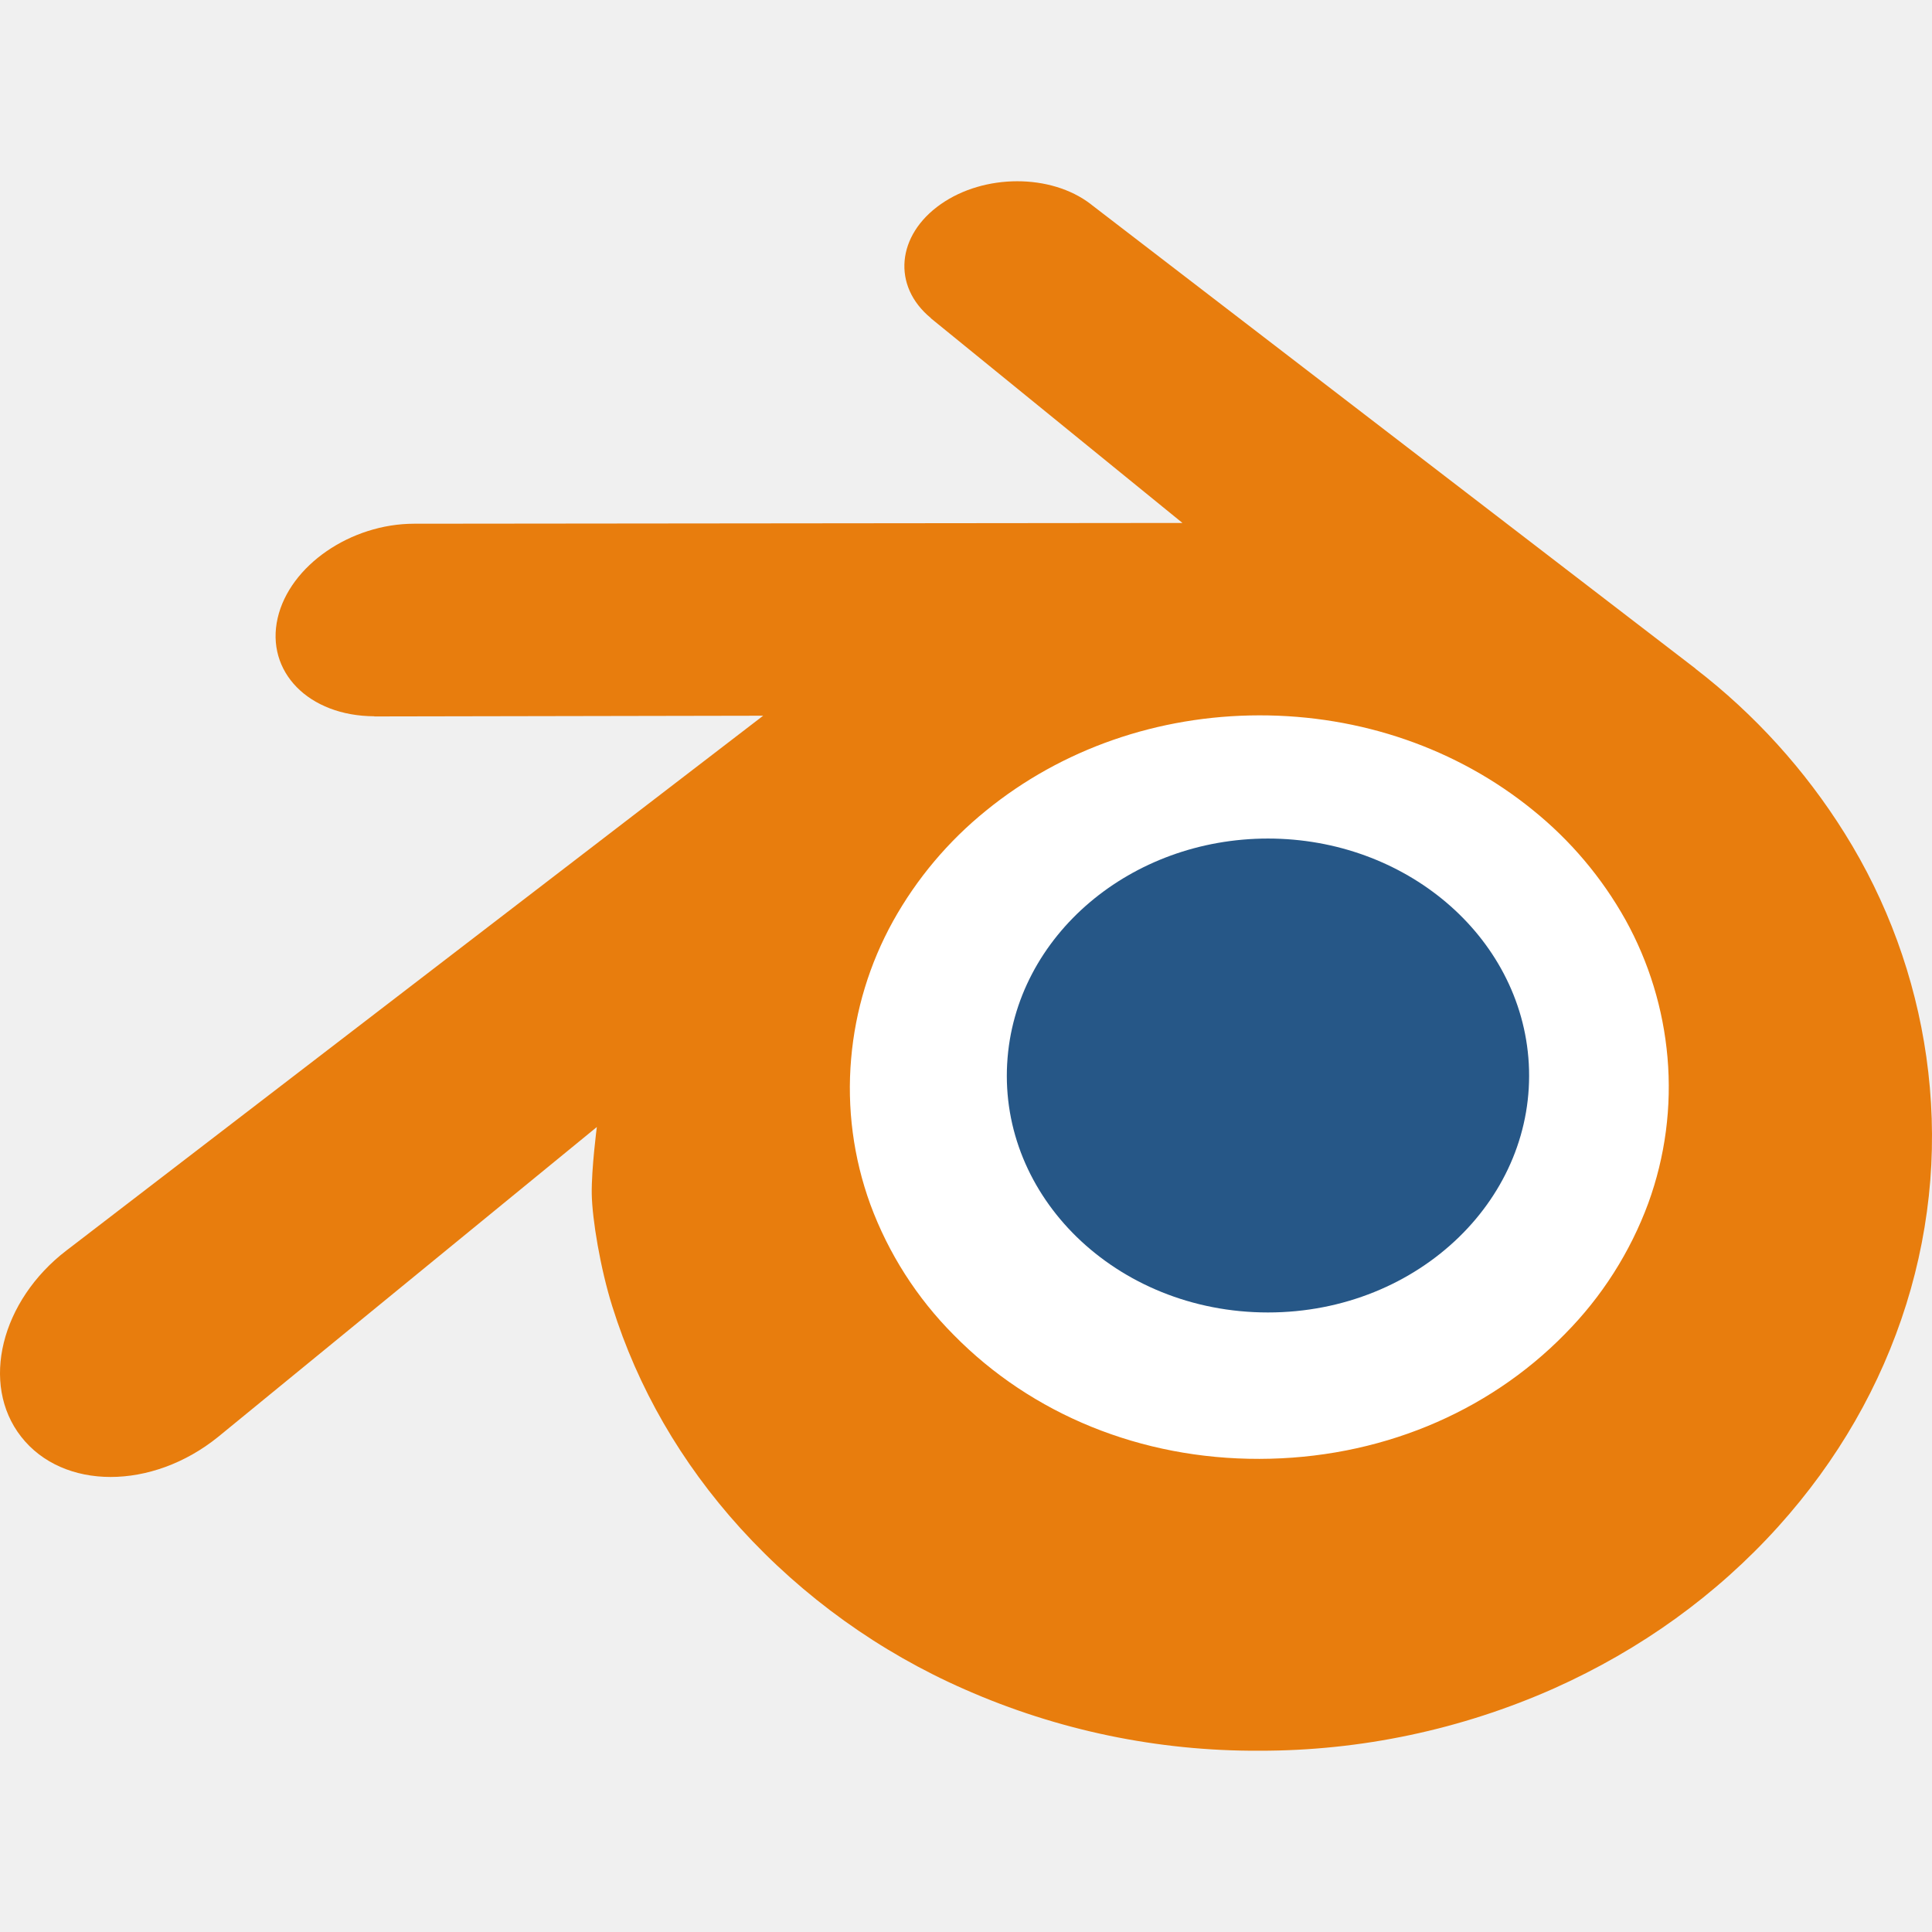
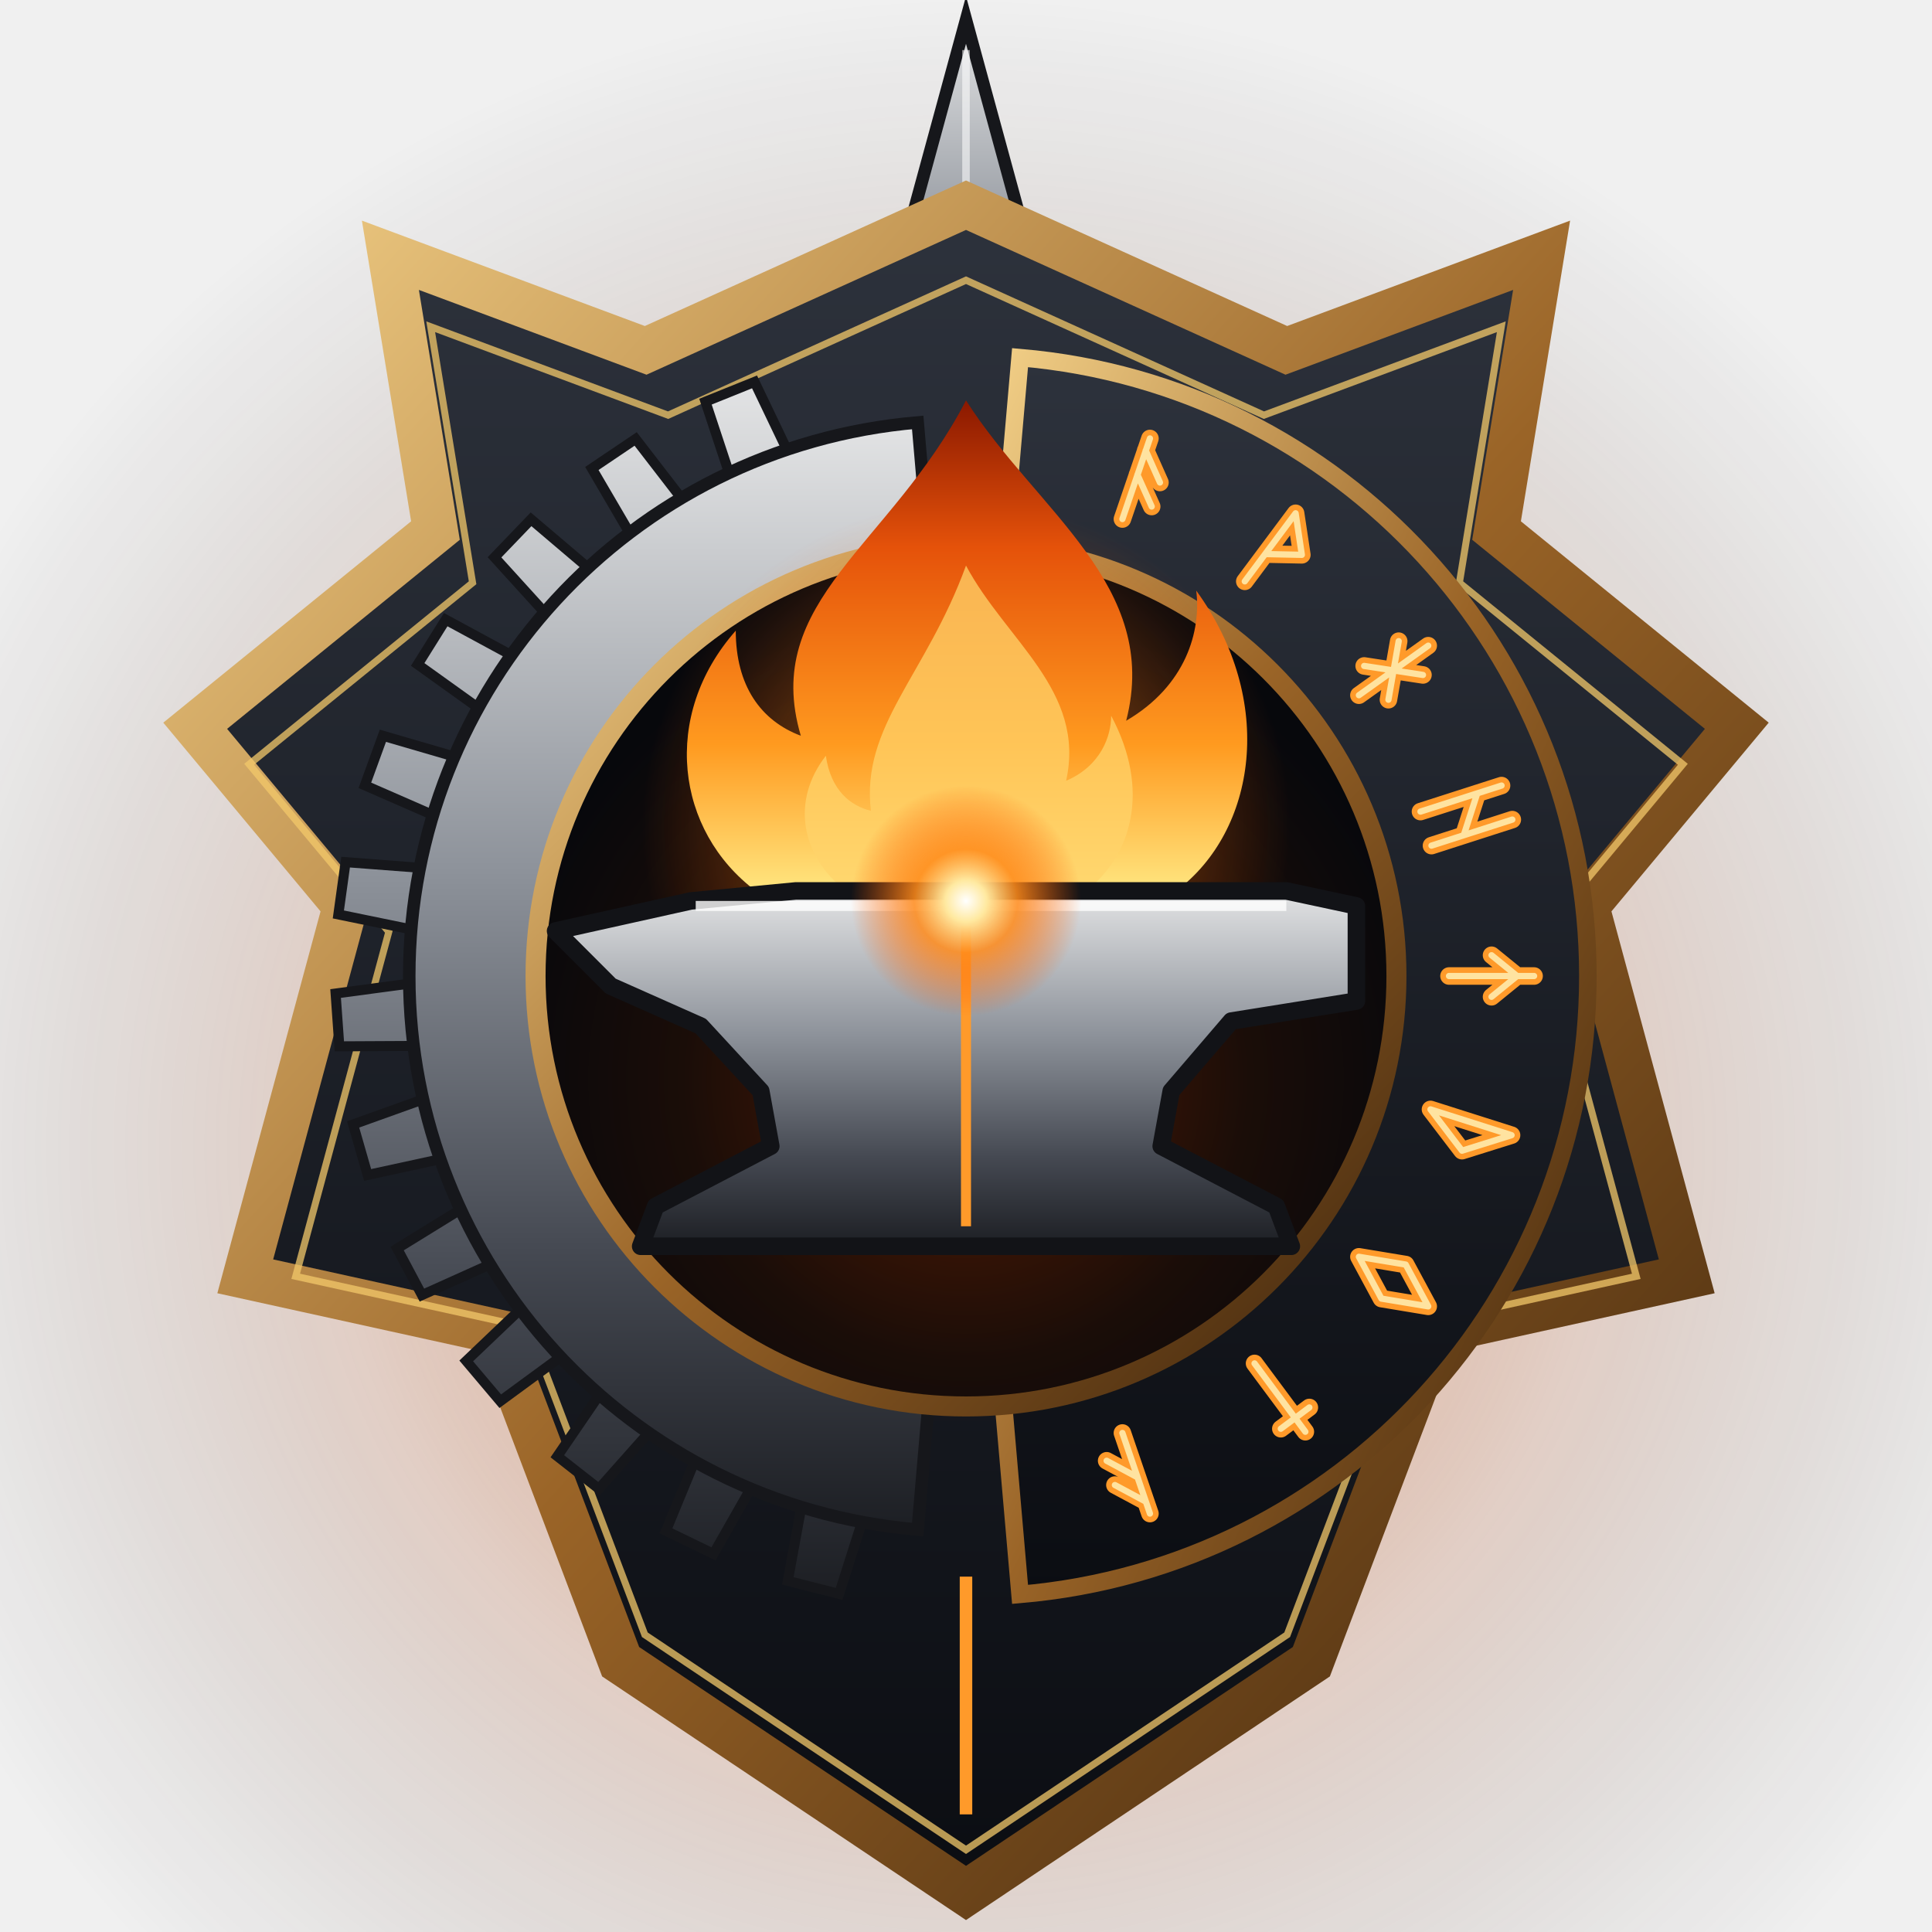
- <svg xmlns="http://www.w3.org/2000/svg" viewBox="0 0 128 128">
-   <path fill="#ffffff" d="M85.285 104.292c-17.8 0-32.228-13.61-32.228-30.398 0-16.785 14.428-30.396 32.228-30.396 17.801 0 32.229 13.61 32.229 30.396 0 16.787-14.428 30.398-32.229 30.398z" />
-   <path fill="#265787" d="M66.728 70.469c.235-4.264 2.329-8.028 5.48-10.693 3.096-2.62 7.256-4.22 11.798-4.22 4.543 0 8.702 1.6 11.798 4.22 3.151 2.665 5.242 6.428 5.482 10.691.241 4.389-1.521 8.467-4.613 11.483-3.152 3.073-7.644 5.004-12.668 5.004-5.024 0-9.518-1.931-12.671-5.004-3.092-3.018-4.851-7.094-4.607-11.481" />
-   <path fill="#e87d0d" d="M39.205 79.104c.029 1.666.563 4.911 1.362 7.451 1.679 5.365 4.529 10.328 8.497 14.706a43.918 43.918 0 0 0 14.859 10.668 47.778 47.778 0 0 0 19.518 4.061 47.925 47.925 0 0 0 19.512-4.126c5.783-2.588 10.787-6.21 14.854-10.716 3.959-4.39 6.805-9.368 8.487-14.735a37.461 37.461 0 0 0 1.594-8.224c.212-2.719.122-5.447-.263-8.168a37.983 37.983 0 0 0-5.416-14.822 41.539 41.539 0 0 0-9.88-10.895l.006-.005L72.354 13.596l-.102-.082c-2.628-2.012-7.04-2.007-9.923.013-2.92 2.042-3.249 5.415-.655 7.547l-.007.008 16.674 13.565-50.833.051h-.072c-4.2.002-8.234 2.764-9.039 6.244-.816 3.552 2.039 6.494 6.403 6.513v.011l25.762-.048L4.583 82.71l-.176.133C.074 86.162-1.331 91.687 1.398 95.182c2.776 3.557 8.669 3.56 13.053.016L39.542 74.667s-.362 2.775-.337 4.437zm64.475 9.278c-5.168 5.273-12.401 8.258-20.241 8.272-7.838.017-15.077-2.945-20.248-8.207a24.054 24.054 0 0 1-5.529-8.651 22.503 22.503 0 0 1-1.271-9.664 22.856 22.856 0 0 1 2.775-9.102 25.136 25.136 0 0 1 6.151-7.315c5.024-4.097 11.418-6.313 18.116-6.321 6.698-.008 13.092 2.189 18.116 6.27a25.018 25.018 0 0 1 6.151 7.289 22.908 22.908 0 0 1 2.775 9.096 22.52 22.52 0 0 1-1.271 9.663 24.185 24.185 0 0 1-5.525 8.669" />
+ <svg xmlns="http://www.w3.org/2000/svg" viewBox="126 10 772 772">
+   <defs>
+     <linearGradient id="gold" x1="0" y1="0" x2="0" y2="1">
+       <stop offset="0" stop-color="#fff4c8" />
+       <stop offset="0.32" stop-color="#f1c35b" />
+       <stop offset="0.62" stop-color="#b8791f" />
+       <stop offset="1" stop-color="#5a320b" />
+     </linearGradient>
+     <linearGradient id="steel" x1="0" y1="0" x2="0" y2="1">
+       <stop offset="0" stop-color="#e2e3e4" />
+       <stop offset="0.4" stop-color="#8e939b" />
+       <stop offset="0.75" stop-color="#454952" />
+       <stop offset="1" stop-color="#1d1f24" />
+     </linearGradient>
+     <linearGradient id="bronze" x1="0" y1="0" x2="1" y2="1">
+       <stop offset="0" stop-color="#f0cd85" />
+       <stop offset="0.5" stop-color="#9a6427" />
+       <stop offset="1" stop-color="#3d240c" />
+     </linearGradient>
+     <linearGradient id="iron" x1="0" y1="0" x2="0" y2="1">
+       <stop offset="0" stop-color="#2d323c" />
+       <stop offset="1" stop-color="#0b0d12" />
+     </linearGradient>
+     <linearGradient id="flame" x1="0" y1="1" x2="0" y2="0">
+       <stop offset="0" stop-color="#ffe680" />
+       <stop offset="0.3" stop-color="#ff9a1f" />
+       <stop offset="0.7" stop-color="#e5520a" />
+       <stop offset="1" stop-color="#8a1800" />
+     </linearGradient>
+     <linearGradient id="molten" x1="0" y1="0" x2="0" y2="1">
+       <stop offset="0" stop-color="#ffe08a" />
+       <stop offset="0.4" stop-color="#ff8a1a" />
+       <stop offset="1" stop-color="#9c2200" />
+     </linearGradient>
+     <radialGradient id="core" cx="0.5" cy="0.5" r="0.5">
+       <stop offset="0" stop-color="#ffffff" />
+       <stop offset="0.18" stop-color="#ffe9a0" />
+       <stop offset="0.45" stop-color="#ff8a1a" stop-opacity="0.85" />
+       <stop offset="1" stop-color="#ff5a00" stop-opacity="0" />
+     </radialGradient>
+     <radialGradient id="aura" cx="0.5" cy="0.5" r="0.5">
+       <stop offset="0" stop-color="#ff7a1a" stop-opacity="0.55" />
+       <stop offset="0.55" stop-color="#a03200" stop-opacity="0.18" />
+       <stop offset="1" stop-color="#000000" stop-opacity="0" />
+     </radialGradient>
+     <radialGradient id="hearth" cx="0.5" cy="0.62" r="0.55">
+       <stop offset="0" stop-color="#5a1c02" />
+       <stop offset="0.6" stop-color="#1a0d08" />
+       <stop offset="1" stop-color="#07080c" />
+     </radialGradient>
+   </defs>
+   <circle cx="512" cy="470" r="470" fill="url(#aura)" />
+   <polygon points="512.0,18.0 548.0,150.0 536.0,250.0 488.0,250.0 476.0,150.0" fill="url(#steel)" stroke="#16171b" stroke-width="5" />
+   <polyline points="512.0,30.0 512.0,240.0" fill="none" stroke="#ffffff" stroke-opacity="0.55" stroke-width="3" />
+   <polygon points="512.0,92.0 640.0,150.0 742.0,112.0 724.0,222.0 820.0,300.0 760.0,372.0 800.0,520.0 700.0,542.0 650.0,674.0 512.0,766.4 374.0,674.0 324.0,542.0 224.0,520.0 264.0,372.0 204.0,300.0 300.0,222.0 282.0,112.0 384.0,150.0" fill="url(#iron)" stroke="url(#bronze)" stroke-width="18" stroke-linejoin="miter" />
+   <polygon points="512.0,92.0 640.0,150.0 742.0,112.0 724.0,222.0 820.0,300.0 760.0,372.0 800.0,520.0 700.0,542.0 650.0,674.0 512.0,766.4 374.0,674.0 324.0,542.0 224.0,520.0 264.0,372.0 204.0,300.0 300.0,222.0 282.0,112.0 384.0,150.0" fill="none" stroke="#f2c869" stroke-opacity="0.75" stroke-width="3" transform="translate(512 520) scale(0.93) translate(-512 -520)" />
+   <polyline points="512.0,640.0 512.0,735.0" fill="none" stroke="#ff9a2a" stroke-width="5" />
+   <path d="M472.9,610.4 L461.3,646.9 L440.8,641.7 L447.7,604.1 Z M430.0,597.7 L411.1,630.9 L392.1,621.7 L406.7,586.3 Z M390.7,576.3 L365.3,604.9 L348.7,591.9 L370.3,560.3 Z M356.7,547.3 L325.9,569.9 L312.3,553.8 L340.0,527.4 Z M329.5,511.8 L294.6,527.5 L284.7,508.9 L317.3,488.8 Z M310.2,471.4 L272.9,479.5 L267.1,459.3 L303.1,446.4 Z M299.8,427.9 L261.6,428.1 L260.1,407.0 L298.0,401.9 Z M298.7,383.1 L261.2,375.4 L264.1,354.5 L302.3,357.4 Z M306.8,339.1 L271.8,323.8 L279.0,304.0 L315.7,314.7 Z M324.0,297.8 L292.9,275.5 L304.1,257.6 L337.7,275.8 Z M349.3,261.0 L323.6,232.7 L338.2,217.5 L367.4,242.3 Z M381.8,230.2 L362.5,197.2 L380.0,185.4 L403.3,215.6 Z M419.9,206.8 L407.9,170.5 L427.5,162.6 L444.0,197.1 Z" fill="url(#steel)" stroke="#16171b" stroke-width="4" />
+   <path d="M492.7,621.2 A222.0,222.0 0 0 1 492.7,178.8 L497.0,228.7 A172.0,172.0 0 0 0 497.0,571.3 Z" fill="url(#steel)" stroke="#16171b" stroke-width="5" />
+   <path d="M533.6,152.9 A248.0,248.0 0 0 1 533.6,647.1 L527.0,571.3 A172.0,172.0 0 0 0 527.0,228.7 Z" fill="url(#iron)" stroke="url(#bronze)" stroke-width="7" />
+   <path d="M585.5,185.2 L574.5,217.4 M583.8,190.0 L589.5,202.8 M580.5,199.7 L586.2,212.4 M643.7,215.1 L623.4,242.3 M643.7,215.1 L646.2,231.7 M646.2,231.7 L631.6,231.4 M696.7,268.0 L669.0,287.8 M684.9,266.2 L680.8,289.6 M694.6,279.7 L671.1,276.1 M726.0,323.9 L693.6,334.3 M730.3,337.5 L698.0,347.9 M716.3,327.0 L710.9,343.7 M739.0,400.0 L705.0,400.0 M732.2,400.0 L722.0,391.7 M732.2,400.0 L722.0,408.3 M730.0,463.6 L710.2,469.8 M710.2,469.8 L697.6,453.3 M730.0,463.6 L697.6,453.3 M687.7,515.3 L696.7,532.0 M696.7,532.0 L678.0,528.9 M678.0,528.9 L669.0,512.2 M669.0,512.2 L687.7,515.3 M647.6,582.1 L627.3,554.8 M649.2,572.4 L637.8,580.9 M585.5,614.8 L574.5,582.6 M583.8,610.0 L571.5,603.4 M580.5,600.3 L568.2,593.7" fill="none" stroke="#ff9a2a" stroke-width="7" stroke-linecap="round" />
+   <path d="M585.5,185.2 L574.5,217.4 M583.8,190.0 L589.5,202.8 M580.5,199.7 L586.2,212.4 M643.7,215.1 L623.4,242.3 M643.7,215.1 L646.2,231.7 M646.2,231.7 L631.6,231.4 M696.7,268.0 L669.0,287.8 M684.9,266.2 L680.8,289.6 M694.6,279.7 L671.1,276.1 M726.0,323.9 L693.6,334.3 M730.3,337.5 L698.0,347.9 M716.3,327.0 L710.9,343.7 M739.0,400.0 L705.0,400.0 M732.2,400.0 L722.0,391.7 M732.2,400.0 L722.0,408.3 M730.0,463.6 L710.2,469.8 M710.2,469.8 L697.6,453.3 M730.0,463.6 L697.6,453.3 M687.7,515.3 L696.7,532.0 M696.7,532.0 L678.0,528.9 M678.0,528.9 L669.0,512.2 M669.0,512.2 L687.7,515.3 M647.6,582.1 L627.3,554.8 M649.2,572.4 L637.8,580.9 M585.5,614.8 L574.5,582.6 M583.8,610.0 L571.5,603.4 M580.5,600.3 L568.2,593.7" fill="none" stroke="#ffe3a0" stroke-width="2.5" stroke-linecap="round" />
+   <circle cx="512" cy="400" r="172" fill="url(#hearth)" stroke="url(#bronze)" stroke-width="8" />
+   <circle cx="512" cy="340" r="130" fill="url(#core)" opacity="0.45" />
+   <path d="M512,170 C540,214 590,244 576,298 C600,284 606,262 604,246 C636,290 628,342 596,366 L428,366 C396,342 390,296 420,262 C420,284 430,298 446,304 C430,250 482,228 512,170 Z" fill="url(#flame)" />
+   <path d="M512,236 C528,266 560,286 552,322 C566,316 570,304 570,296 C586,326 578,352 560,366 L464,366 C446,352 442,330 456,312 C458,326 466,332 474,334 C470,300 496,280 512,236 Z" fill="#ffd36a" opacity="0.75" />
+   <polygon points="348.0,382.0 402.0,370.0 444.0,366.0 640.0,366.0 668.0,372.0 668.0,410.0 618.0,418.0 594.0,446.0 590.0,468.0 636.0,492.0 642.0,508.0 382.0,508.0 388.0,492.0 434.0,468.0 430.0,446.0 406.0,420.0 370.0,404.0" fill="url(#steel)" stroke="#121317" stroke-width="7" stroke-linejoin="round" />
+   <polyline points="404.0,372.0 640.0,372.0" fill="none" stroke="#ffffff" stroke-opacity="0.8" stroke-width="4" />
+   <polyline points="512.0,380.0 512.0,500.0" fill="none" stroke="#ff9a2a" stroke-width="4" />
+   <circle cx="512" cy="370" r="46" fill="url(#core)" />
</svg>
